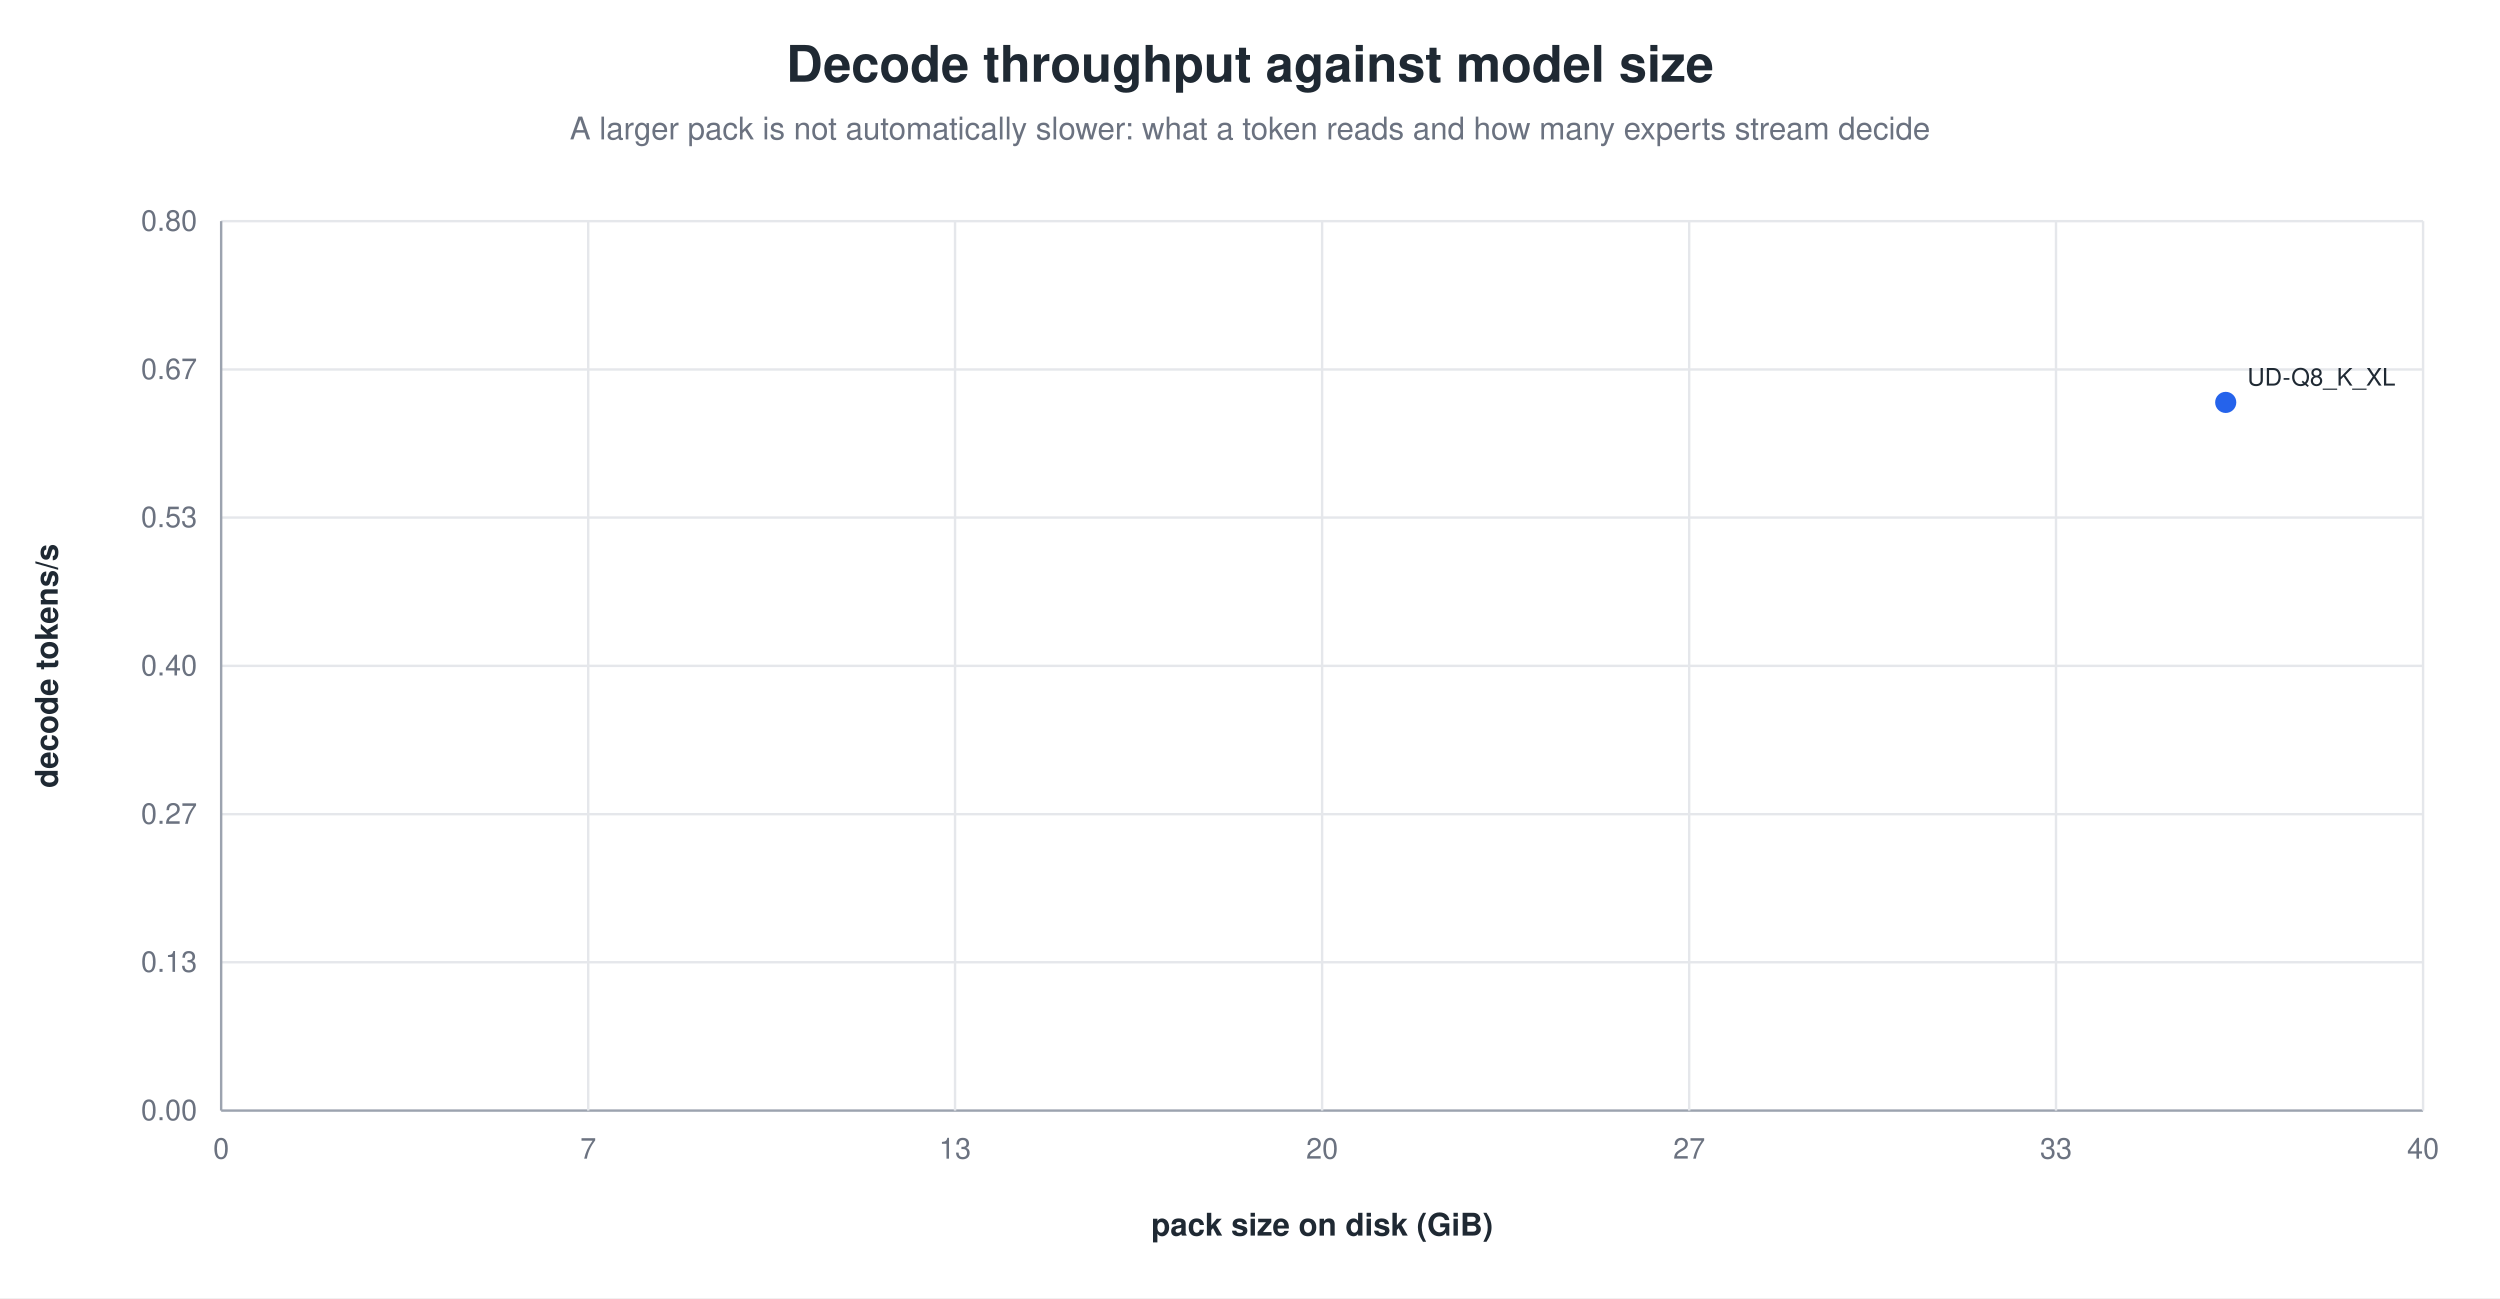
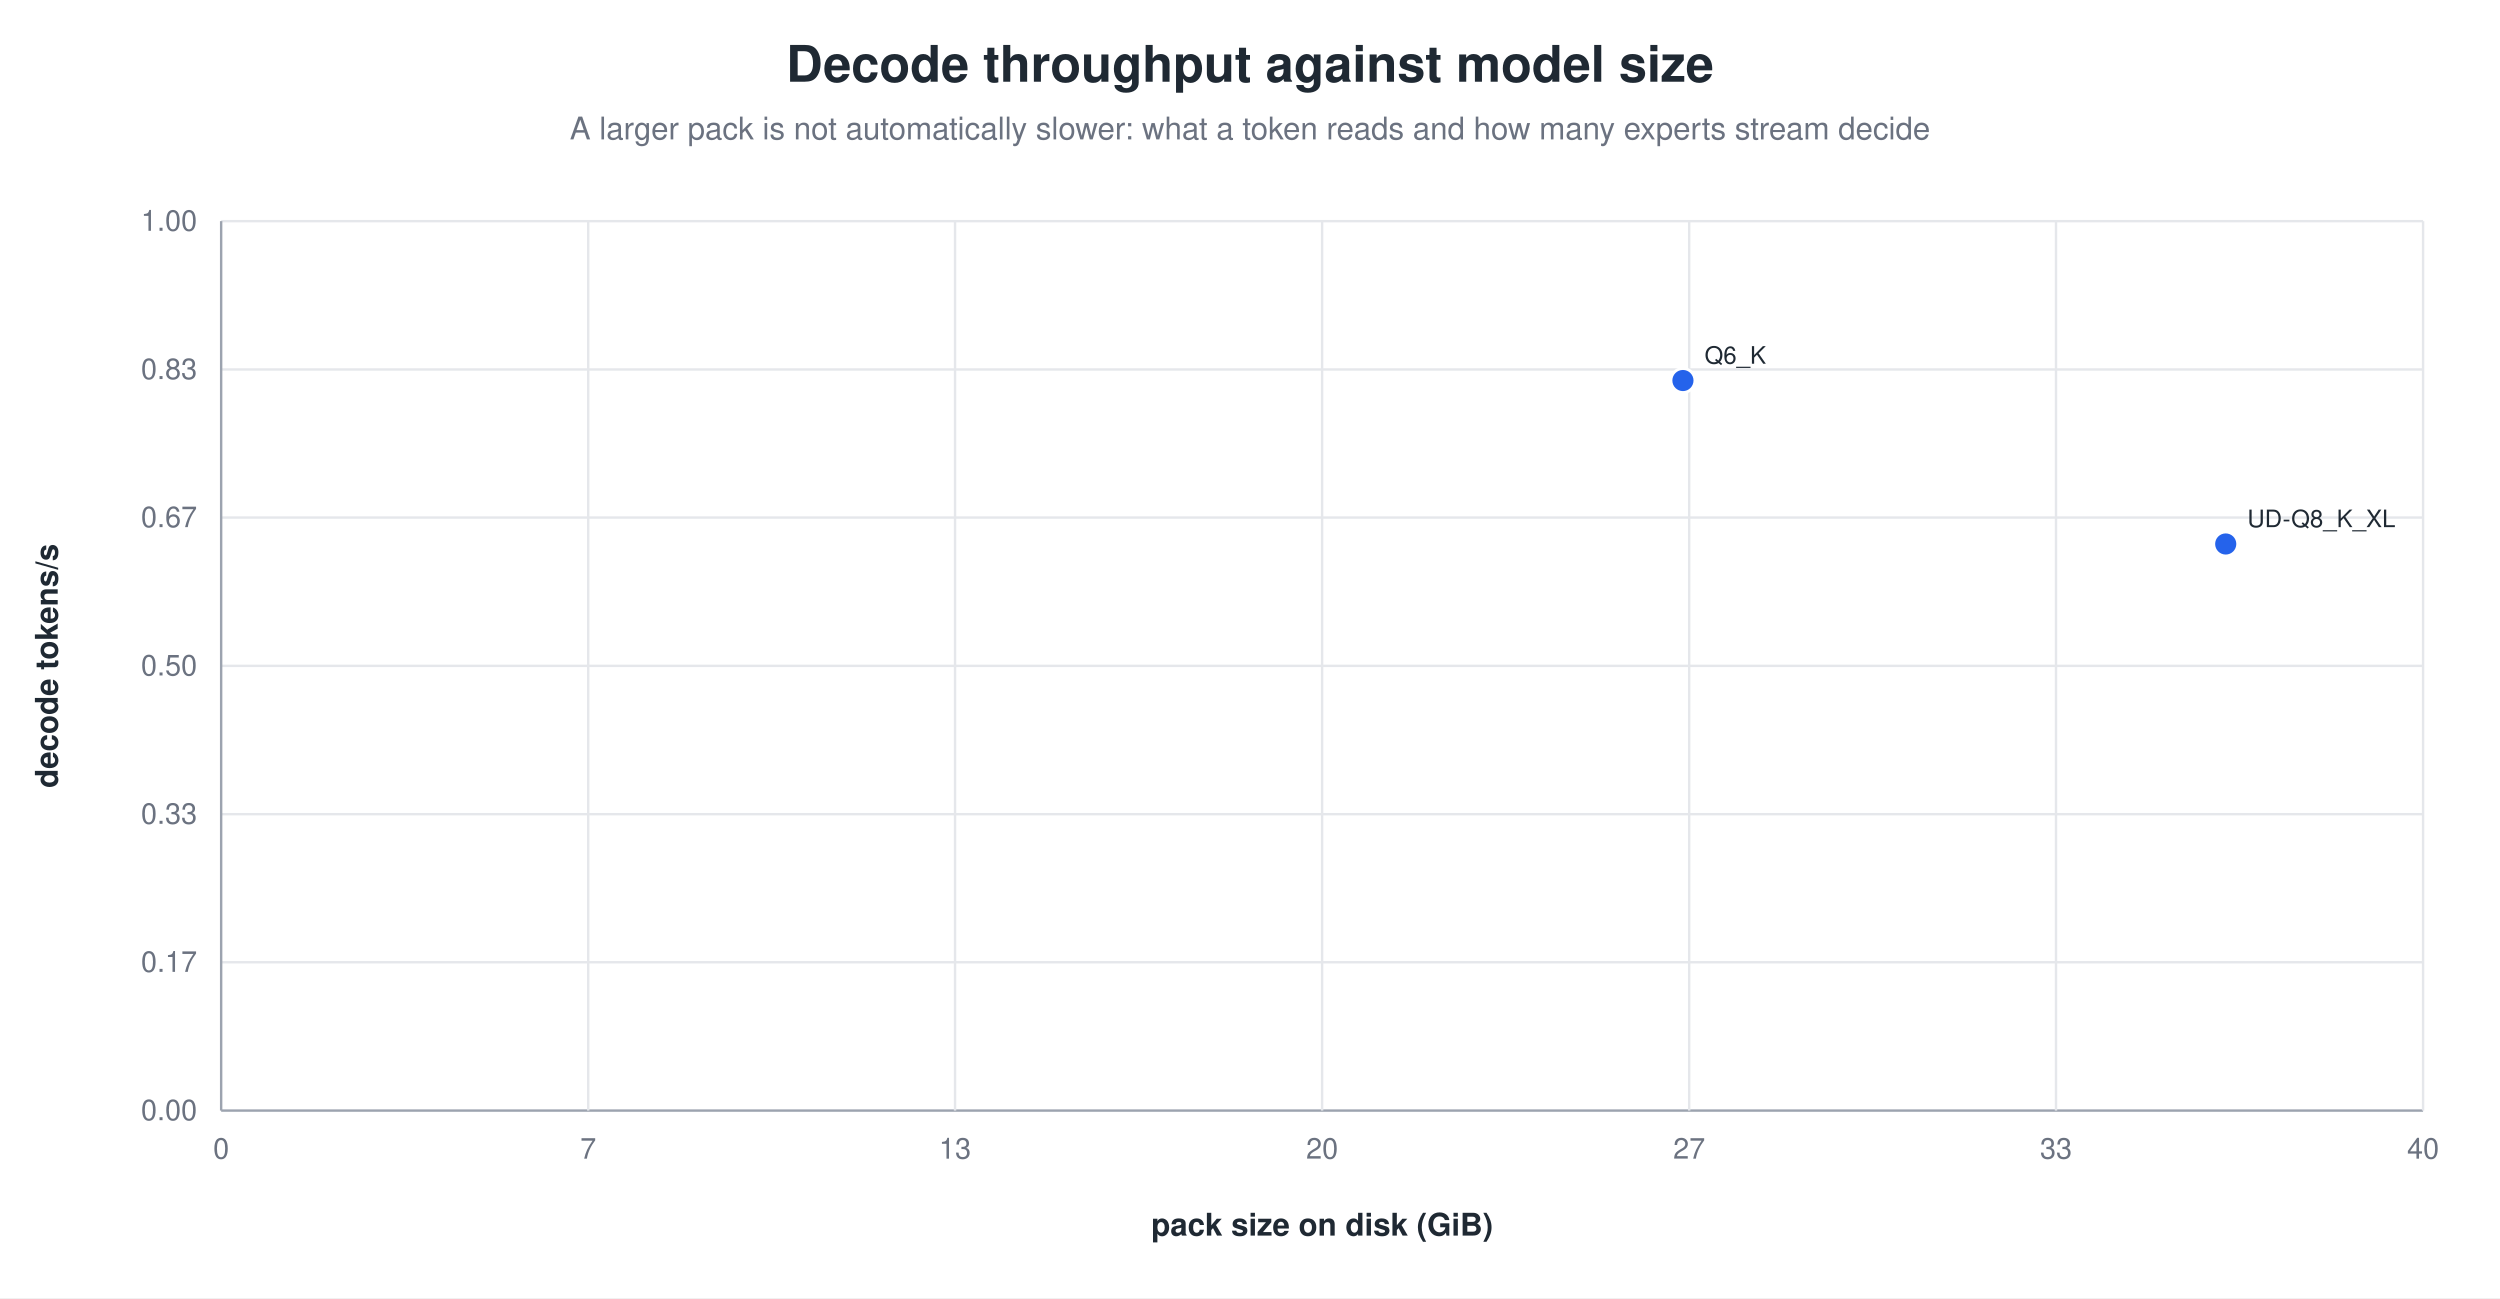
<svg xmlns="http://www.w3.org/2000/svg" width="1040" height="540" viewBox="0 0 1040 540" role="img" aria-label="Decode throughput against model size">
  <rect width="1040" height="540" fill="white" />
  <text x="520.0" y="34" text-anchor="middle" font-family="Helvetica, Arial, sans-serif" font-size="21" font-weight="600" fill="#1f2933">Decode throughput against model size</text>
  <text x="520.0" y="58" text-anchor="middle" font-family="Helvetica, Arial, sans-serif" font-size="13" fill="#6b7280">A larger pack is not automatically slower: what a token reads and how many experts stream decide</text>
  <line x1="92.0" y1="462.0" x2="1008.0" y2="462.0" stroke="#9ca3af" stroke-width="1.0" />
  <text x="82.0" y="466.0" text-anchor="end" font-family="Helvetica, Arial, sans-serif" font-size="12" fill="#6b7280" font-weight="400">0.00</text>
  <line x1="92.0" y1="400.3" x2="1008.0" y2="400.3" stroke="#e5e7eb" stroke-width="1.0" />
-   <text x="82.0" y="404.3" text-anchor="end" font-family="Helvetica, Arial, sans-serif" font-size="12" fill="#6b7280" font-weight="400">0.13</text>
+   <text x="82.0" y="404.3" text-anchor="end" font-family="Helvetica, Arial, sans-serif" font-size="12" fill="#6b7280" font-weight="400">0.17</text>
  <line x1="92.0" y1="338.7" x2="1008.0" y2="338.7" stroke="#e5e7eb" stroke-width="1.0" />
-   <text x="82.0" y="342.7" text-anchor="end" font-family="Helvetica, Arial, sans-serif" font-size="12" fill="#6b7280" font-weight="400">0.27</text>
+   <text x="82.0" y="342.7" text-anchor="end" font-family="Helvetica, Arial, sans-serif" font-size="12" fill="#6b7280" font-weight="400">0.33</text>
  <line x1="92.0" y1="277.0" x2="1008.0" y2="277.0" stroke="#e5e7eb" stroke-width="1.0" />
-   <text x="82.0" y="281.0" text-anchor="end" font-family="Helvetica, Arial, sans-serif" font-size="12" fill="#6b7280" font-weight="400">0.40</text>
+   <text x="82.0" y="281.0" text-anchor="end" font-family="Helvetica, Arial, sans-serif" font-size="12" fill="#6b7280" font-weight="400">0.50</text>
  <line x1="92.0" y1="215.3" x2="1008.0" y2="215.3" stroke="#e5e7eb" stroke-width="1.0" />
-   <text x="82.0" y="219.3" text-anchor="end" font-family="Helvetica, Arial, sans-serif" font-size="12" fill="#6b7280" font-weight="400">0.53</text>
+   <text x="82.0" y="219.3" text-anchor="end" font-family="Helvetica, Arial, sans-serif" font-size="12" fill="#6b7280" font-weight="400">0.67</text>
  <line x1="92.0" y1="153.7" x2="1008.0" y2="153.7" stroke="#e5e7eb" stroke-width="1.0" />
-   <text x="82.0" y="157.7" text-anchor="end" font-family="Helvetica, Arial, sans-serif" font-size="12" fill="#6b7280" font-weight="400">0.67</text>
+   <text x="82.0" y="157.7" text-anchor="end" font-family="Helvetica, Arial, sans-serif" font-size="12" fill="#6b7280" font-weight="400">0.83</text>
  <line x1="92.0" y1="92.0" x2="1008.0" y2="92.0" stroke="#e5e7eb" stroke-width="1.0" />
-   <text x="82.0" y="96.0" text-anchor="end" font-family="Helvetica, Arial, sans-serif" font-size="12" fill="#6b7280" font-weight="400">0.80</text>
+   <text x="82.0" y="96.0" text-anchor="end" font-family="Helvetica, Arial, sans-serif" font-size="12" fill="#6b7280" font-weight="400">1.00</text>
  <line x1="92.0" y1="92.0" x2="92.0" y2="462.0" stroke="#9ca3af" stroke-width="1.0" />
  <text x="92.0" y="482.0" text-anchor="middle" font-family="Helvetica, Arial, sans-serif" font-size="12" fill="#6b7280" font-weight="400">0</text>
  <line x1="244.7" y1="92.0" x2="244.7" y2="462.0" stroke="#e5e7eb" stroke-width="1.0" />
  <text x="244.7" y="482.0" text-anchor="middle" font-family="Helvetica, Arial, sans-serif" font-size="12" fill="#6b7280" font-weight="400">7</text>
  <line x1="397.3" y1="92.0" x2="397.3" y2="462.0" stroke="#e5e7eb" stroke-width="1.0" />
  <text x="397.3" y="482.0" text-anchor="middle" font-family="Helvetica, Arial, sans-serif" font-size="12" fill="#6b7280" font-weight="400">13</text>
  <line x1="550.0" y1="92.0" x2="550.0" y2="462.0" stroke="#e5e7eb" stroke-width="1.0" />
  <text x="550.0" y="482.0" text-anchor="middle" font-family="Helvetica, Arial, sans-serif" font-size="12" fill="#6b7280" font-weight="400">20</text>
  <line x1="702.7" y1="92.0" x2="702.7" y2="462.0" stroke="#e5e7eb" stroke-width="1.0" />
  <text x="702.7" y="482.0" text-anchor="middle" font-family="Helvetica, Arial, sans-serif" font-size="12" fill="#6b7280" font-weight="400">27</text>
  <line x1="855.3" y1="92.0" x2="855.3" y2="462.0" stroke="#e5e7eb" stroke-width="1.0" />
  <text x="855.3" y="482.0" text-anchor="middle" font-family="Helvetica, Arial, sans-serif" font-size="12" fill="#6b7280" font-weight="400">33</text>
  <line x1="1008.0" y1="92.0" x2="1008.0" y2="462.0" stroke="#e5e7eb" stroke-width="1.0" />
  <text x="1008.0" y="482.0" text-anchor="middle" font-family="Helvetica, Arial, sans-serif" font-size="12" fill="#6b7280" font-weight="400">40</text>
  <text x="24.0" y="277.0" text-anchor="middle" font-family="Helvetica, Arial, sans-serif" font-size="13" fill="#1f2933" font-weight="600" transform="rotate(-90.0 24.0 277.0)">decode tokens/s</text>
  <text x="550.0" y="514.0" text-anchor="middle" font-family="Helvetica, Arial, sans-serif" font-size="13" fill="#1f2933" font-weight="600">pack size on disk (GiB)</text>
-   <circle cx="925.9" cy="167.4" r="5.0" fill="#2563eb" stroke="white" stroke-width="1.2" opacity="1.00" />
-   <text x="934.9" y="160.4" text-anchor="start" font-family="Helvetica, Arial, sans-serif" font-size="10" fill="#1f2933" font-weight="500">UD-Q8_K_XL</text>
+   <circle cx="700.1" cy="158.3" r="5.0" fill="#2563eb" stroke="white" stroke-width="1.2" opacity="1.00" />
+   <text x="709.1" y="151.3" text-anchor="start" font-family="Helvetica, Arial, sans-serif" font-size="10" fill="#1f2933" font-weight="500">Q6_K</text>
+   <circle cx="925.9" cy="226.3" r="5.0" fill="#2563eb" stroke="white" stroke-width="1.2" opacity="1.00" />
+   <text x="934.9" y="219.3" text-anchor="start" font-family="Helvetica, Arial, sans-serif" font-size="10" fill="#1f2933" font-weight="500">UD-Q8_K_XL</text>
</svg>
